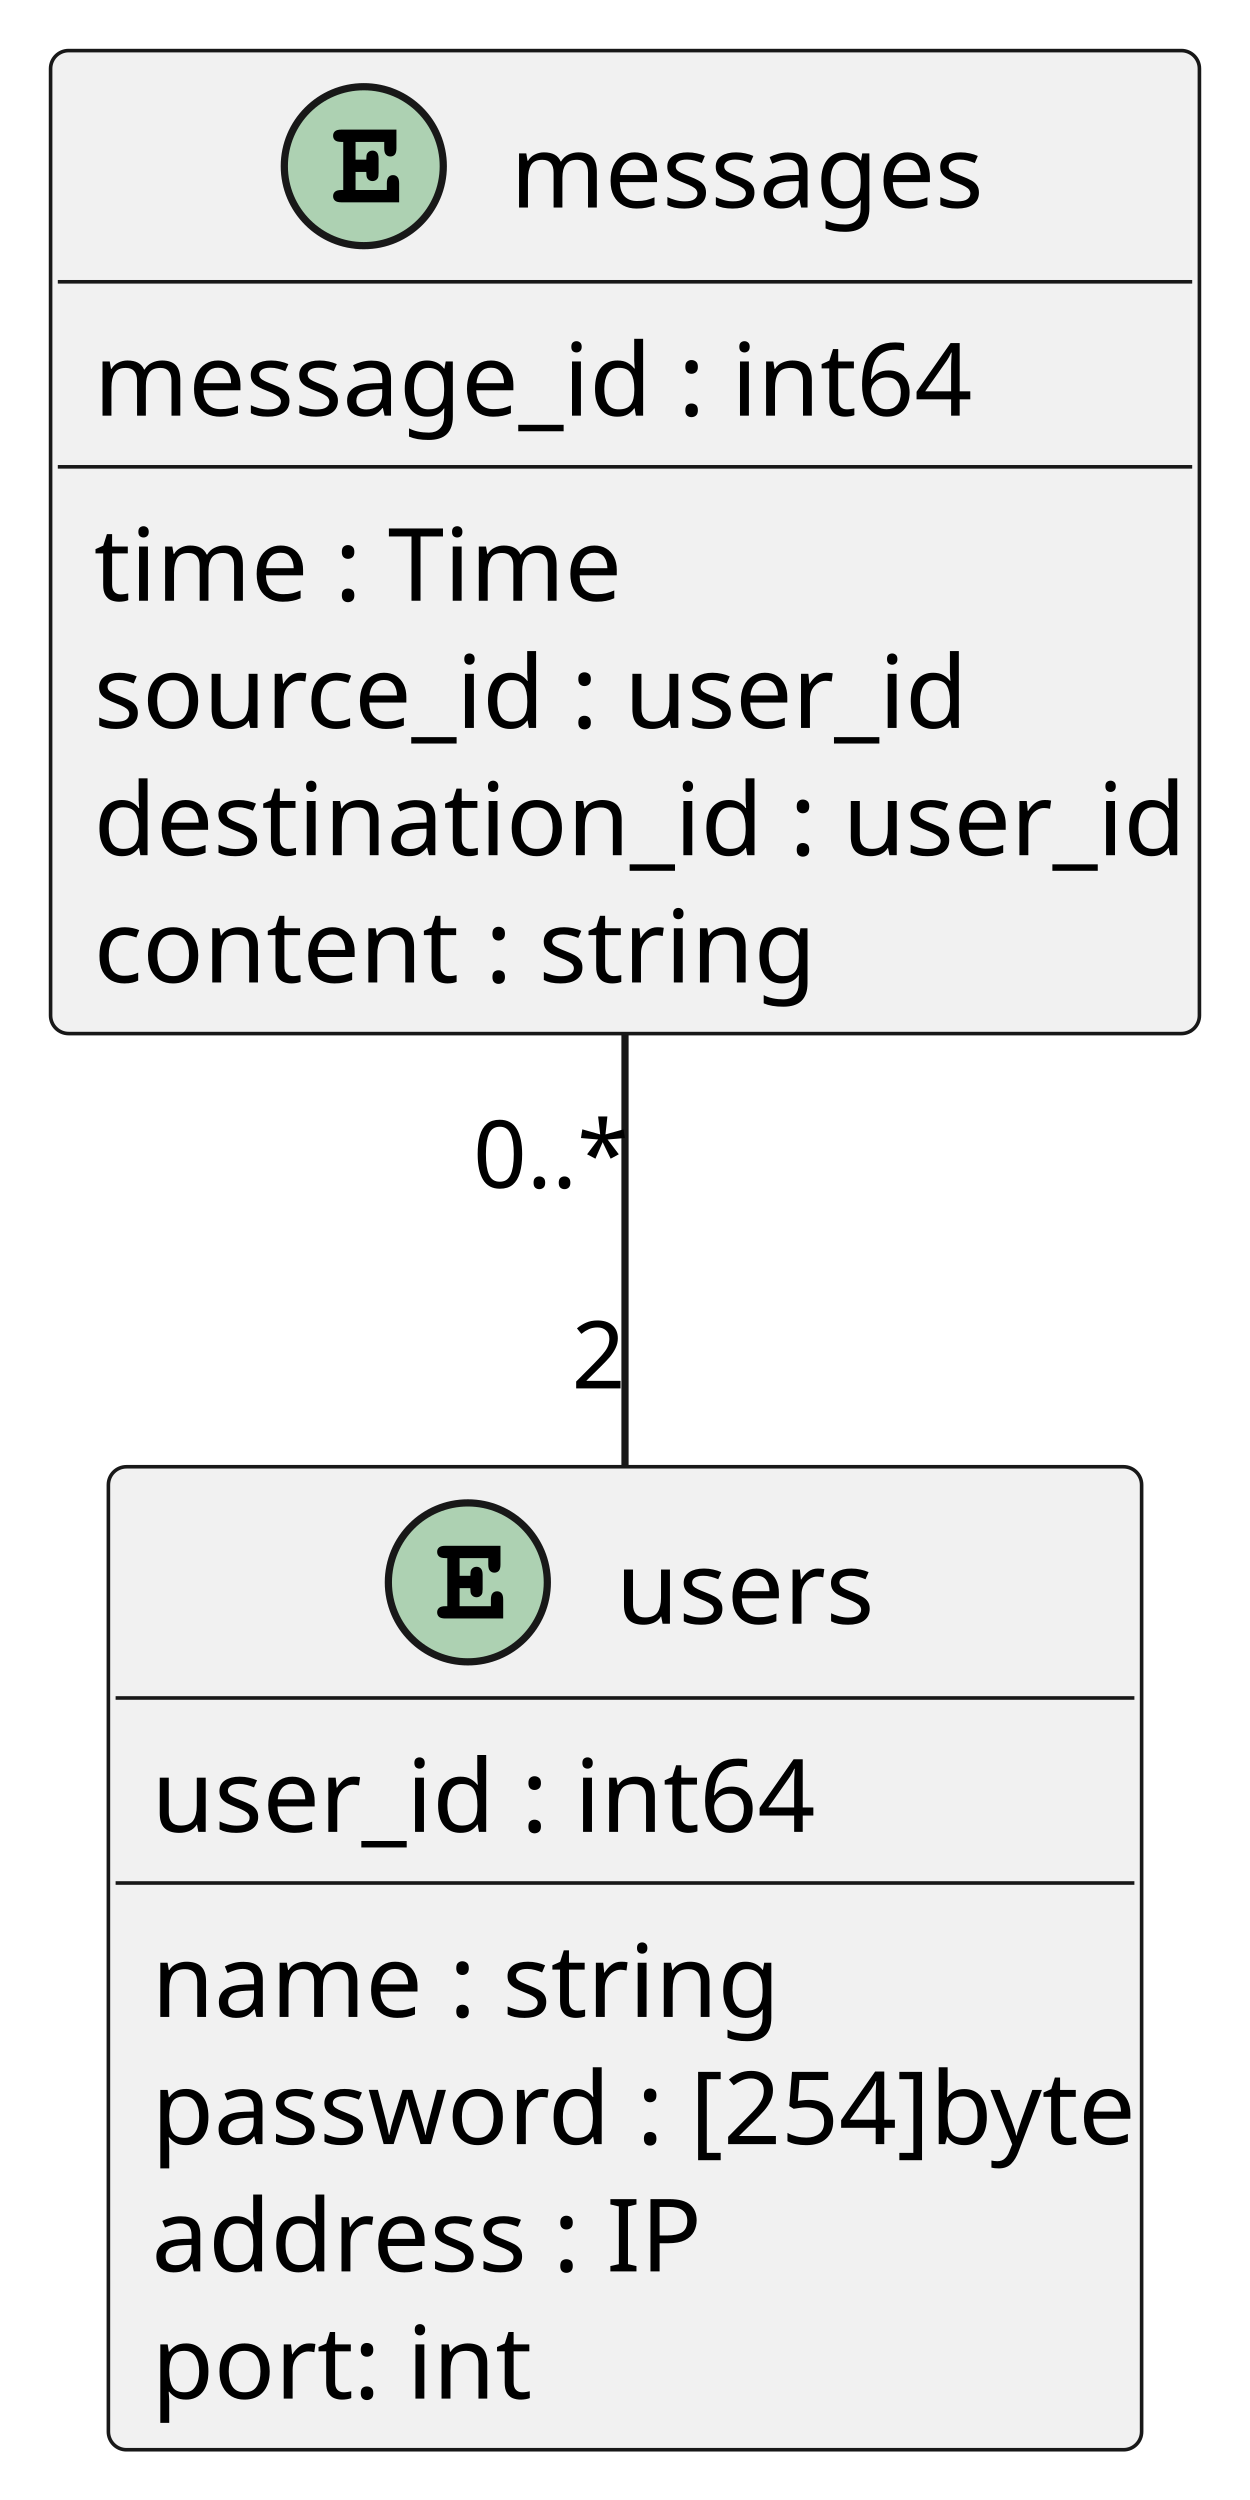
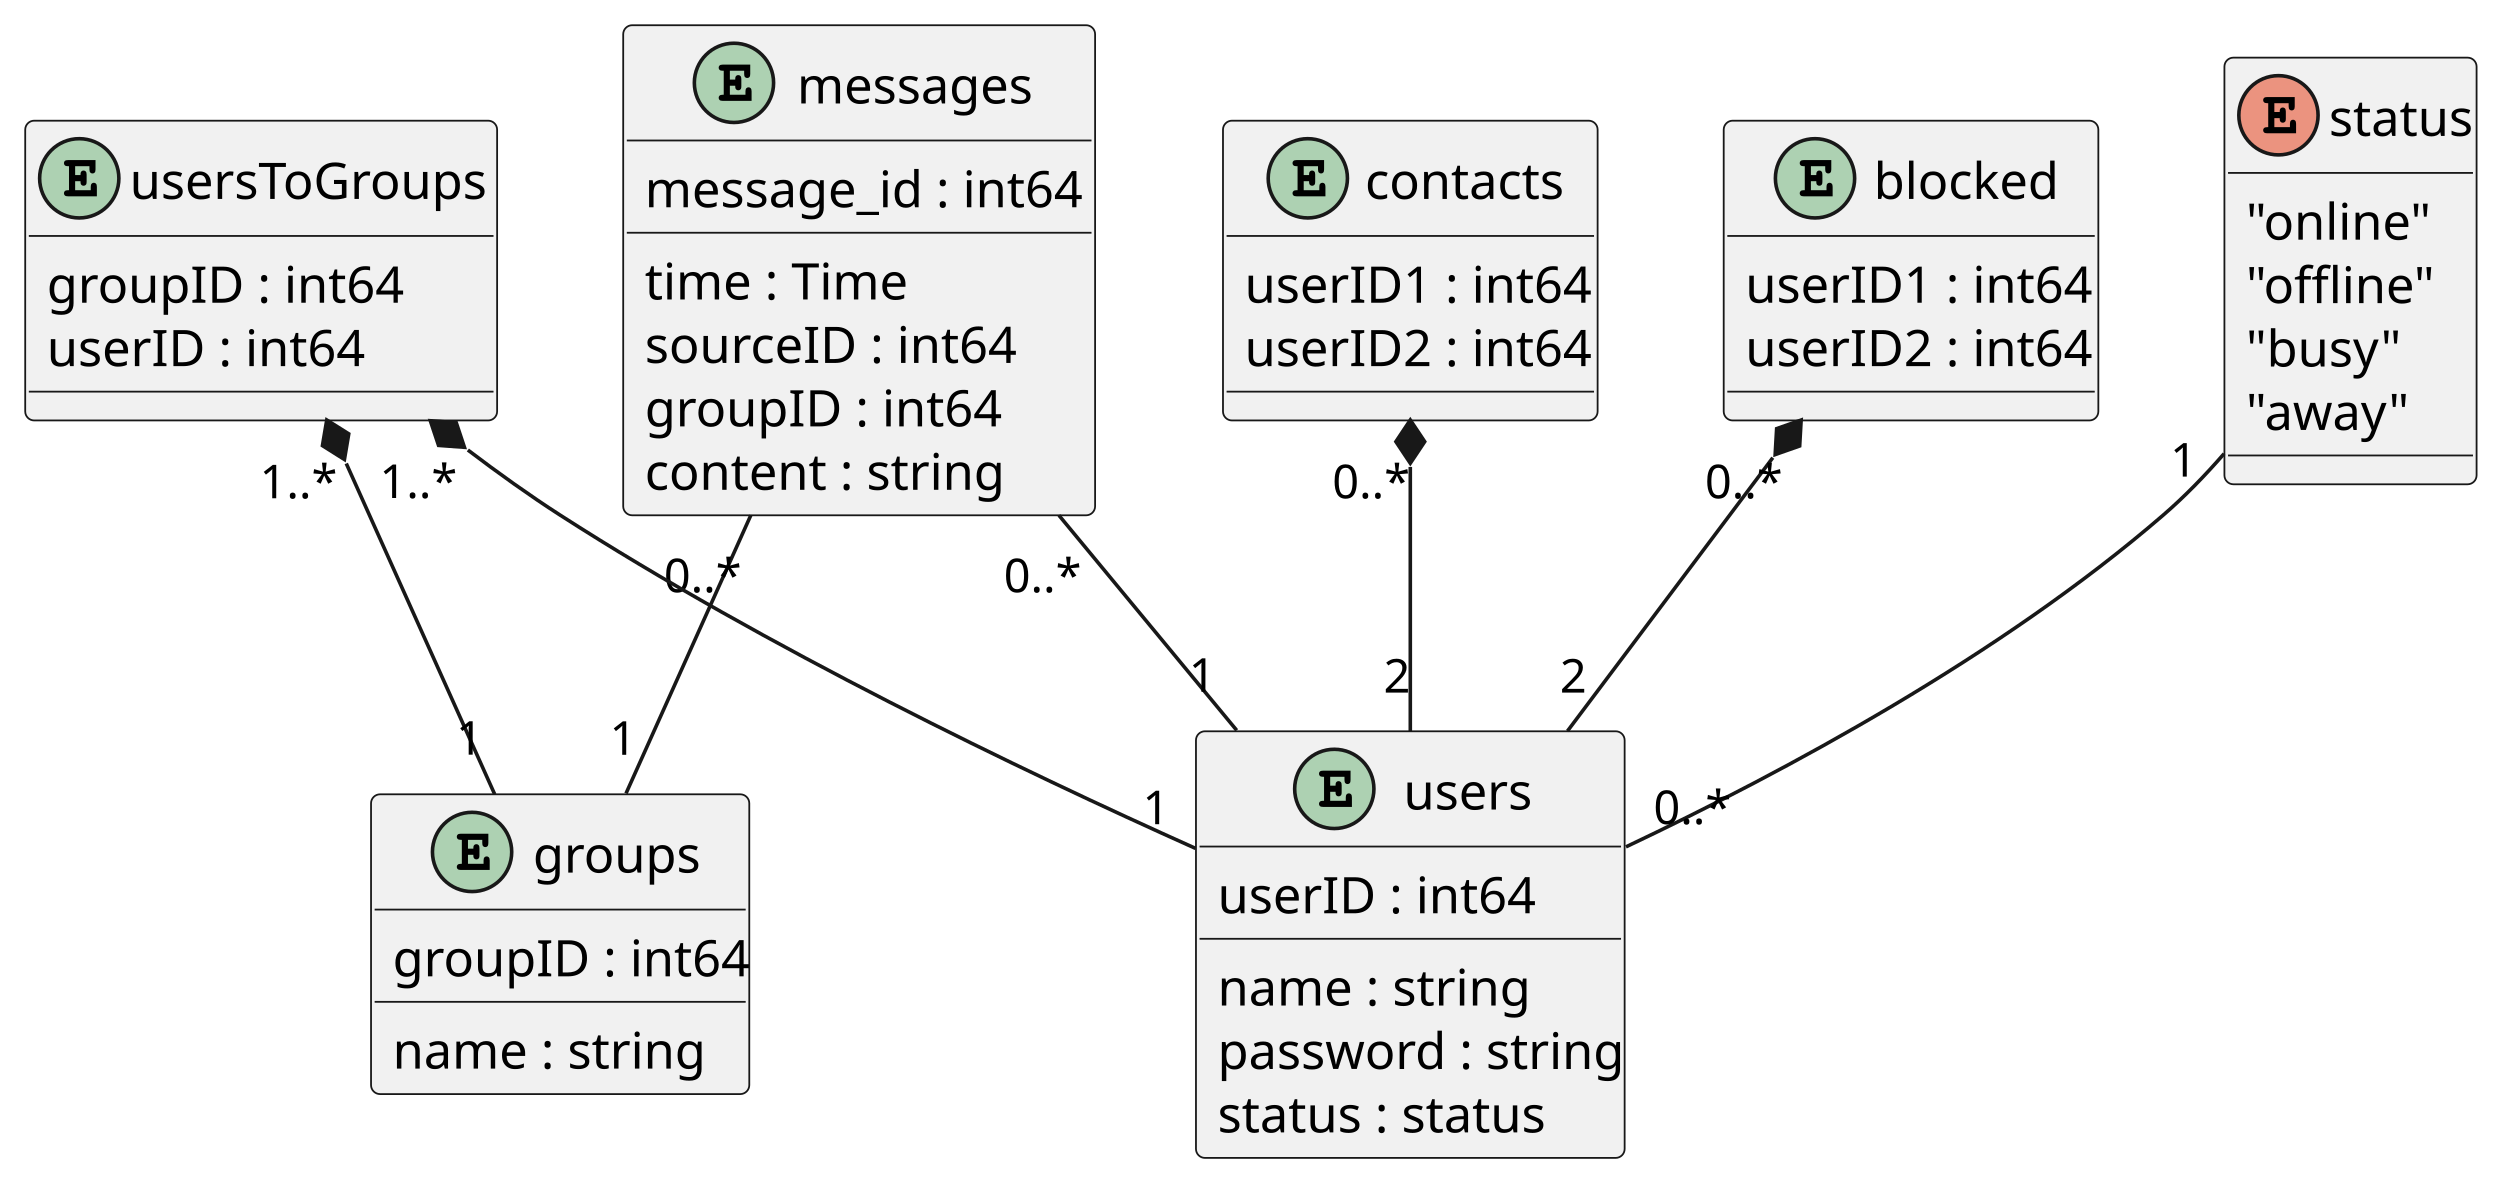
- <svg xmlns="http://www.w3.org/2000/svg" contentStyleType="text/css" height="346px" preserveAspectRatio="none" style="width:173px;height:346px;background:#FFFFFF;" version="1.1" viewBox="0 0 173 346" width="173px" zoomAndPan="magnify">
+ <svg xmlns="http://www.w3.org/2000/svg" contentStyleType="text/css" height="328px" preserveAspectRatio="none" style="width:694px;height:328px;background:#FFFFFF;" version="1.1" viewBox="0 0 694 328" width="694px" zoomAndPan="magnify">
  <defs />
  <g>
    <g id="elem_messages">
-       <rect codeLine="3" fill="#F1F1F1" height="136.047" id="messages" rx="2.5" ry="2.5" style="stroke:#181818;stroke-width:0.5;" width="159" x="7" y="7" />
-       <ellipse cx="50.35" cy="23" fill="#ADD1B2" rx="11" ry="11" style="stroke:#181818;stroke-width:1.0;" />
-       <path d="M49.209,23.797 L49.209,26.297 L53.538,26.297 L53.538,25.375 Q53.538,24.766 53.78,24.5 Q54.022,24.234 54.397,24.234 Q54.772,24.234 55.006,24.5 Q55.241,24.766 55.241,25.375 L55.241,28 L47.241,28 Q46.616,28 46.358,27.766 Q46.1,27.531 46.1,27.141 Q46.1,26.766 46.366,26.531 Q46.631,26.297 47.241,26.297 L47.506,26.297 L47.506,19.641 L47.241,19.641 Q46.616,19.641 46.358,19.406 Q46.1,19.172 46.1,18.781 Q46.1,18.406 46.358,18.172 Q46.616,17.938 47.241,17.938 L54.866,17.938 L54.866,20.531 Q54.866,21.141 54.639,21.398 Q54.413,21.656 54.022,21.656 Q53.647,21.656 53.413,21.398 Q53.178,21.141 53.178,20.531 L53.178,19.641 L49.209,19.641 L49.209,22.094 L50.694,22.094 Q50.694,21.438 50.819,21.25 Q51.084,20.844 51.553,20.844 Q51.928,20.844 52.163,21.102 Q52.397,21.359 52.397,21.969 L52.397,23.938 Q52.397,24.484 52.272,24.672 Q52.006,25.062 51.553,25.062 Q51.084,25.062 50.819,24.656 Q50.694,24.469 50.694,23.797 L49.209,23.797 Z " fill="#000000" />
-       <text fill="#000000" font-family="sans-serif" font-size="14" lengthAdjust="spacing" textLength="64" x="70.65" y="28.729">messages</text>
-       <line style="stroke:#181818;stroke-width:0.5;" x1="8" x2="165" y1="39" y2="39" />
-       <text fill="#000000" font-family="sans-serif" font-size="14" lengthAdjust="spacing" textLength="119" x="13" y="57.533">message_id : int64</text>
-       <line style="stroke:#181818;stroke-width:0.5;" x1="8" x2="165" y1="64.609" y2="64.609" />
-       <text fill="#000000" font-family="sans-serif" font-size="14" lengthAdjust="spacing" textLength="69" x="13" y="83.143">time : Time</text>
-       <text fill="#000000" font-family="sans-serif" font-size="14" lengthAdjust="spacing" textLength="121" x="13" y="100.752">source_id : user_id</text>
-       <text fill="#000000" font-family="sans-serif" font-size="14" lengthAdjust="spacing" textLength="147" x="13" y="118.361">destination_id : user_id</text>
-       <text fill="#000000" font-family="sans-serif" font-size="14" lengthAdjust="spacing" textLength="94" x="13" y="135.971">content : string</text>
+       <rect codeLine="2" fill="#F1F1F1" height="136.047" id="messages" rx="2.5" ry="2.5" style="stroke:#181818;stroke-width:0.5;" width="131" x="173" y="7" />
+       <ellipse cx="203.75" cy="23" fill="#ADD1B2" rx="11" ry="11" style="stroke:#181818;stroke-width:1.0;" />
+       <path d="M202.609,23.797 L202.609,26.297 L206.938,26.297 L206.938,25.375 Q206.938,24.766 207.18,24.5 Q207.422,24.234 207.797,24.234 Q208.172,24.234 208.406,24.5 Q208.641,24.766 208.641,25.375 L208.641,28 L200.641,28 Q200.016,28 199.758,27.766 Q199.5,27.531 199.5,27.141 Q199.5,26.766 199.766,26.531 Q200.031,26.297 200.641,26.297 L200.906,26.297 L200.906,19.641 L200.641,19.641 Q200.016,19.641 199.758,19.406 Q199.5,19.172 199.5,18.781 Q199.5,18.406 199.758,18.172 Q200.016,17.938 200.641,17.938 L208.266,17.938 L208.266,20.531 Q208.266,21.141 208.039,21.398 Q207.812,21.656 207.422,21.656 Q207.047,21.656 206.812,21.398 Q206.578,21.141 206.578,20.531 L206.578,19.641 L202.609,19.641 L202.609,22.094 L204.094,22.094 Q204.094,21.438 204.219,21.25 Q204.484,20.844 204.953,20.844 Q205.328,20.844 205.562,21.102 Q205.797,21.359 205.797,21.969 L205.797,23.938 Q205.797,24.484 205.672,24.672 Q205.406,25.062 204.953,25.062 Q204.484,25.062 204.219,24.656 Q204.094,24.469 204.094,23.797 L202.609,23.797 Z " fill="#000000" />
+       <text fill="#000000" font-family="sans-serif" font-size="14" lengthAdjust="spacing" textLength="64" x="221.25" y="28.729">messages</text>
+       <line style="stroke:#181818;stroke-width:0.5;" x1="174" x2="303" y1="39" y2="39" />
+       <text fill="#000000" font-family="sans-serif" font-size="14" lengthAdjust="spacing" textLength="119" x="179" y="57.533">message_id : int64</text>
+       <line style="stroke:#181818;stroke-width:0.5;" x1="174" x2="303" y1="64.609" y2="64.609" />
+       <text fill="#000000" font-family="sans-serif" font-size="14" lengthAdjust="spacing" textLength="69" x="179" y="83.143">time : Time</text>
+       <text fill="#000000" font-family="sans-serif" font-size="14" lengthAdjust="spacing" textLength="99" x="179" y="100.752">sourceID : int64</text>
+       <text fill="#000000" font-family="sans-serif" font-size="14" lengthAdjust="spacing" textLength="93" x="179" y="118.361">groupID : int64</text>
+       <text fill="#000000" font-family="sans-serif" font-size="14" lengthAdjust="spacing" textLength="94" x="179" y="135.971">content : string</text>
+     </g>
+     <g id="elem_contacts">
+       <rect codeLine="11" fill="#F1F1F1" height="83.219" id="contacts" rx="2.5" ry="2.5" style="stroke:#181818;stroke-width:0.5;" width="104" x="339.5" y="33.5" />
+       <ellipse cx="363.05" cy="49.5" fill="#ADD1B2" rx="11" ry="11" style="stroke:#181818;stroke-width:1.0;" />
+       <path d="M361.909,50.297 L361.909,52.797 L366.238,52.797 L366.238,51.875 Q366.238,51.266 366.48,51 Q366.722,50.734 367.097,50.734 Q367.472,50.734 367.706,51 Q367.941,51.266 367.941,51.875 L367.941,54.5 L359.941,54.5 Q359.316,54.5 359.058,54.266 Q358.8,54.031 358.8,53.641 Q358.8,53.266 359.066,53.031 Q359.331,52.797 359.941,52.797 L360.206,52.797 L360.206,46.141 L359.941,46.141 Q359.316,46.141 359.058,45.906 Q358.8,45.672 358.8,45.281 Q358.8,44.906 359.058,44.672 Q359.316,44.438 359.941,44.438 L367.566,44.438 L367.566,47.031 Q367.566,47.641 367.339,47.898 Q367.113,48.156 366.722,48.156 Q366.347,48.156 366.113,47.898 Q365.878,47.641 365.878,47.031 L365.878,46.141 L361.909,46.141 L361.909,48.594 L363.394,48.594 Q363.394,47.938 363.519,47.75 Q363.784,47.344 364.253,47.344 Q364.628,47.344 364.863,47.602 Q365.097,47.859 365.097,48.469 L365.097,50.438 Q365.097,50.984 364.972,51.172 Q364.706,51.562 364.253,51.562 Q363.784,51.562 363.519,51.156 Q363.394,50.969 363.394,50.297 L361.909,50.297 Z " fill="#000000" />
+       <text fill="#000000" font-family="sans-serif" font-size="14" lengthAdjust="spacing" textLength="53" x="378.95" y="55.228">contacts</text>
+       <line style="stroke:#181818;stroke-width:0.5;" x1="340.5" x2="442.5" y1="65.5" y2="65.5" />
+       <text fill="#000000" font-family="sans-serif" font-size="14" lengthAdjust="spacing" textLength="92" x="345.5" y="84.033">userID1 : int64</text>
+       <text fill="#000000" font-family="sans-serif" font-size="14" lengthAdjust="spacing" textLength="92" x="345.5" y="101.643">userID2 : int64</text>
+       <line style="stroke:#181818;stroke-width:0.5;" x1="340.5" x2="442.5" y1="108.719" y2="108.719" />
+     </g>
+     <g id="elem_blocked">
+       <rect codeLine="16" fill="#F1F1F1" height="83.219" id="blocked" rx="2.5" ry="2.5" style="stroke:#181818;stroke-width:0.5;" width="104" x="478.5" y="33.5" />
+       <ellipse cx="503.85" cy="49.5" fill="#ADD1B2" rx="11" ry="11" style="stroke:#181818;stroke-width:1.0;" />
+       <path d="M502.709,50.297 L502.709,52.797 L507.038,52.797 L507.038,51.875 Q507.038,51.266 507.28,51 Q507.522,50.734 507.897,50.734 Q508.272,50.734 508.506,51 Q508.741,51.266 508.741,51.875 L508.741,54.5 L500.741,54.5 Q500.116,54.5 499.858,54.266 Q499.6,54.031 499.6,53.641 Q499.6,53.266 499.866,53.031 Q500.131,52.797 500.741,52.797 L501.006,52.797 L501.006,46.141 L500.741,46.141 Q500.116,46.141 499.858,45.906 Q499.6,45.672 499.6,45.281 Q499.6,44.906 499.858,44.672 Q500.116,44.438 500.741,44.438 L508.366,44.438 L508.366,47.031 Q508.366,47.641 508.139,47.898 Q507.913,48.156 507.522,48.156 Q507.147,48.156 506.913,47.898 Q506.678,47.641 506.678,47.031 L506.678,46.141 L502.709,46.141 L502.709,48.594 L504.194,48.594 Q504.194,47.938 504.319,47.75 Q504.584,47.344 505.053,47.344 Q505.428,47.344 505.663,47.602 Q505.897,47.859 505.897,48.469 L505.897,50.438 Q505.897,50.984 505.772,51.172 Q505.506,51.562 505.053,51.562 Q504.584,51.562 504.319,51.156 Q504.194,50.969 504.194,50.297 L502.709,50.297 Z " fill="#000000" />
+       <text fill="#000000" font-family="sans-serif" font-size="14" lengthAdjust="spacing" textLength="49" x="520.15" y="55.228">blocked</text>
+       <line style="stroke:#181818;stroke-width:0.5;" x1="479.5" x2="581.5" y1="65.5" y2="65.5" />
+       <text fill="#000000" font-family="sans-serif" font-size="14" lengthAdjust="spacing" textLength="92" x="484.5" y="84.033">userID1 : int64</text>
+       <text fill="#000000" font-family="sans-serif" font-size="14" lengthAdjust="spacing" textLength="92" x="484.5" y="101.643">userID2 : int64</text>
+       <line style="stroke:#181818;stroke-width:0.5;" x1="479.5" x2="581.5" y1="108.719" y2="108.719" />
+     </g>
+     <g id="elem_usersToGroups">
+       <rect codeLine="21" fill="#F1F1F1" height="83.219" id="usersToGroups" rx="2.5" ry="2.5" style="stroke:#181818;stroke-width:0.5;" width="131" x="7" y="33.5" />
+       <ellipse cx="22" cy="49.5" fill="#ADD1B2" rx="11" ry="11" style="stroke:#181818;stroke-width:1.0;" />
+       <path d="M20.859,50.297 L20.859,52.797 L25.188,52.797 L25.188,51.875 Q25.188,51.266 25.43,51 Q25.672,50.734 26.047,50.734 Q26.422,50.734 26.656,51 Q26.891,51.266 26.891,51.875 L26.891,54.5 L18.891,54.5 Q18.266,54.5 18.008,54.266 Q17.75,54.031 17.75,53.641 Q17.75,53.266 18.016,53.031 Q18.281,52.797 18.891,52.797 L19.156,52.797 L19.156,46.141 L18.891,46.141 Q18.266,46.141 18.008,45.906 Q17.75,45.672 17.75,45.281 Q17.75,44.906 18.008,44.672 Q18.266,44.438 18.891,44.438 L26.516,44.438 L26.516,47.031 Q26.516,47.641 26.289,47.898 Q26.062,48.156 25.672,48.156 Q25.297,48.156 25.062,47.898 Q24.828,47.641 24.828,47.031 L24.828,46.141 L20.859,46.141 L20.859,48.594 L22.344,48.594 Q22.344,47.938 22.469,47.75 Q22.734,47.344 23.203,47.344 Q23.578,47.344 23.812,47.602 Q24.047,47.859 24.047,48.469 L24.047,50.438 Q24.047,50.984 23.922,51.172 Q23.656,51.562 23.203,51.562 Q22.734,51.562 22.469,51.156 Q22.344,50.969 22.344,50.297 L20.859,50.297 Z " fill="#000000" />
+       <text fill="#000000" font-family="sans-serif" font-size="14" lengthAdjust="spacing" textLength="99" x="36" y="55.228">usersToGroups</text>
+       <line style="stroke:#181818;stroke-width:0.5;" x1="8" x2="137" y1="65.5" y2="65.5" />
+       <text fill="#000000" font-family="sans-serif" font-size="14" lengthAdjust="spacing" textLength="93" x="13" y="84.033">groupID : int64</text>
+       <text fill="#000000" font-family="sans-serif" font-size="14" lengthAdjust="spacing" textLength="84" x="13" y="101.643">userID : int64</text>
+       <line style="stroke:#181818;stroke-width:0.5;" x1="8" x2="137" y1="108.719" y2="108.719" />
+     </g>
+     <g id="elem_groups">
+       <rect codeLine="26" fill="#F1F1F1" height="83.219" id="groups" rx="2.5" ry="2.5" style="stroke:#181818;stroke-width:0.5;" width="105" x="103" y="220.5" />
+       <ellipse cx="131.05" cy="236.5" fill="#ADD1B2" rx="11" ry="11" style="stroke:#181818;stroke-width:1.0;" />
+       <path d="M129.909,237.297 L129.909,239.797 L134.238,239.797 L134.238,238.875 Q134.238,238.266 134.48,238 Q134.722,237.734 135.097,237.734 Q135.472,237.734 135.706,238 Q135.941,238.266 135.941,238.875 L135.941,241.5 L127.941,241.5 Q127.316,241.5 127.058,241.266 Q126.8,241.031 126.8,240.641 Q126.8,240.266 127.066,240.031 Q127.331,239.797 127.941,239.797 L128.206,239.797 L128.206,233.141 L127.941,233.141 Q127.316,233.141 127.058,232.906 Q126.8,232.672 126.8,232.281 Q126.8,231.906 127.058,231.672 Q127.316,231.438 127.941,231.438 L135.566,231.438 L135.566,234.031 Q135.566,234.641 135.339,234.898 Q135.113,235.156 134.722,235.156 Q134.347,235.156 134.113,234.898 Q133.878,234.641 133.878,234.031 L133.878,233.141 L129.909,233.141 L129.909,235.594 L131.394,235.594 Q131.394,234.938 131.519,234.75 Q131.784,234.344 132.253,234.344 Q132.628,234.344 132.863,234.602 Q133.097,234.859 133.097,235.469 L133.097,237.438 Q133.097,237.984 132.972,238.172 Q132.706,238.562 132.253,238.562 Q131.784,238.562 131.519,238.156 Q131.394,237.969 131.394,237.297 L129.909,237.297 Z " fill="#000000" />
+       <text fill="#000000" font-family="sans-serif" font-size="14" lengthAdjust="spacing" textLength="44" x="147.95" y="242.228">groups</text>
+       <line style="stroke:#181818;stroke-width:0.5;" x1="104" x2="207" y1="252.5" y2="252.5" />
+       <text fill="#000000" font-family="sans-serif" font-size="14" lengthAdjust="spacing" textLength="93" x="109" y="271.033">groupID : int64</text>
+       <line style="stroke:#181818;stroke-width:0.5;" x1="104" x2="207" y1="278.109" y2="278.109" />
+       <text fill="#000000" font-family="sans-serif" font-size="14" lengthAdjust="spacing" textLength="82" x="109" y="296.643">name : string</text>
    </g>
    <g id="elem_users">
-       <rect codeLine="12" fill="#F1F1F1" height="136.047" id="users" rx="2.5" ry="2.5" style="stroke:#181818;stroke-width:0.5;" width="143" x="15" y="203" />
-       <ellipse cx="64.75" cy="219" fill="#ADD1B2" rx="11" ry="11" style="stroke:#181818;stroke-width:1.0;" />
-       <path d="M63.609,219.797 L63.609,222.297 L67.938,222.297 L67.938,221.375 Q67.938,220.766 68.18,220.5 Q68.422,220.234 68.797,220.234 Q69.172,220.234 69.406,220.5 Q69.641,220.766 69.641,221.375 L69.641,224 L61.641,224 Q61.016,224 60.758,223.766 Q60.5,223.531 60.5,223.141 Q60.5,222.766 60.766,222.531 Q61.031,222.297 61.641,222.297 L61.906,222.297 L61.906,215.641 L61.641,215.641 Q61.016,215.641 60.758,215.406 Q60.5,215.172 60.5,214.781 Q60.5,214.406 60.758,214.172 Q61.016,213.938 61.641,213.938 L69.266,213.938 L69.266,216.531 Q69.266,217.141 69.039,217.398 Q68.812,217.656 68.422,217.656 Q68.047,217.656 67.812,217.398 Q67.578,217.141 67.578,216.531 L67.578,215.641 L63.609,215.641 L63.609,218.094 L65.094,218.094 Q65.094,217.438 65.219,217.25 Q65.484,216.844 65.953,216.844 Q66.328,216.844 66.562,217.102 Q66.797,217.359 66.797,217.969 L66.797,219.938 Q66.797,220.484 66.672,220.672 Q66.406,221.062 65.953,221.062 Q65.484,221.062 65.219,220.656 Q65.094,220.469 65.094,219.797 L63.609,219.797 Z " fill="#000000" />
-       <text fill="#000000" font-family="sans-serif" font-size="14" lengthAdjust="spacing" textLength="35" x="85.25" y="224.728">users</text>
-       <line style="stroke:#181818;stroke-width:0.5;" x1="16" x2="157" y1="235" y2="235" />
-       <text fill="#000000" font-family="sans-serif" font-size="14" lengthAdjust="spacing" textLength="90" x="21" y="253.533">user_id : int64</text>
-       <line style="stroke:#181818;stroke-width:0.5;" x1="16" x2="157" y1="260.609" y2="260.609" />
-       <text fill="#000000" font-family="sans-serif" font-size="14" lengthAdjust="spacing" textLength="82" x="21" y="279.143">name : string</text>
-       <text fill="#000000" font-family="sans-serif" font-size="14" lengthAdjust="spacing" textLength="131" x="21" y="296.752">password : [254]byte</text>
-       <text fill="#000000" font-family="sans-serif" font-size="14" lengthAdjust="spacing" textLength="75" x="21" y="314.361">address : IP</text>
-       <text fill="#000000" font-family="sans-serif" font-size="14" lengthAdjust="spacing" textLength="48" x="21" y="331.971">port: int</text>
+       <rect codeLine="32" fill="#F1F1F1" height="118.438" id="users" rx="2.5" ry="2.5" style="stroke:#181818;stroke-width:0.5;" width="119" x="332" y="203" />
+       <ellipse cx="370.4" cy="219" fill="#ADD1B2" rx="11" ry="11" style="stroke:#181818;stroke-width:1.0;" />
+       <path d="M369.259,219.797 L369.259,222.297 L373.587,222.297 L373.587,221.375 Q373.587,220.766 373.83,220.5 Q374.072,220.234 374.447,220.234 Q374.822,220.234 375.056,220.5 Q375.291,220.766 375.291,221.375 L375.291,224 L367.291,224 Q366.666,224 366.408,223.766 Q366.15,223.531 366.15,223.141 Q366.15,222.766 366.416,222.531 Q366.681,222.297 367.291,222.297 L367.556,222.297 L367.556,215.641 L367.291,215.641 Q366.666,215.641 366.408,215.406 Q366.15,215.172 366.15,214.781 Q366.15,214.406 366.408,214.172 Q366.666,213.938 367.291,213.938 L374.916,213.938 L374.916,216.531 Q374.916,217.141 374.689,217.398 Q374.462,217.656 374.072,217.656 Q373.697,217.656 373.462,217.398 Q373.228,217.141 373.228,216.531 L373.228,215.641 L369.259,215.641 L369.259,218.094 L370.744,218.094 Q370.744,217.438 370.869,217.25 Q371.134,216.844 371.603,216.844 Q371.978,216.844 372.212,217.102 Q372.447,217.359 372.447,217.969 L372.447,219.938 Q372.447,220.484 372.322,220.672 Q372.056,221.062 371.603,221.062 Q371.134,221.062 370.869,220.656 Q370.744,220.469 370.744,219.797 L369.259,219.797 Z " fill="#000000" />
+       <text fill="#000000" font-family="sans-serif" font-size="14" lengthAdjust="spacing" textLength="35" x="389.6" y="224.728">users</text>
+       <line style="stroke:#181818;stroke-width:0.5;" x1="333" x2="450" y1="235" y2="235" />
+       <text fill="#000000" font-family="sans-serif" font-size="14" lengthAdjust="spacing" textLength="84" x="338" y="253.533">userID : int64</text>
+       <line style="stroke:#181818;stroke-width:0.5;" x1="333" x2="450" y1="260.609" y2="260.609" />
+       <text fill="#000000" font-family="sans-serif" font-size="14" lengthAdjust="spacing" textLength="82" x="338" y="279.143">name : string</text>
+       <text fill="#000000" font-family="sans-serif" font-size="14" lengthAdjust="spacing" textLength="107" x="338" y="296.752">password : string</text>
+       <text fill="#000000" font-family="sans-serif" font-size="14" lengthAdjust="spacing" textLength="88" x="338" y="314.361">status : status</text>
+     </g>
+     <g id="elem_status">
+       <rect codeLine="40" fill="#F1F1F1" height="118.438" id="status" rx="2.5" ry="2.5" style="stroke:#181818;stroke-width:0.5;" width="70" x="617.5" y="16" />
+       <ellipse cx="632.5" cy="32" fill="#EB937F" rx="11" ry="11" style="stroke:#181818;stroke-width:1.0;" />
+       <path d="M631.359,32.797 L631.359,35.297 L635.688,35.297 L635.688,34.375 Q635.688,33.766 635.93,33.5 Q636.172,33.234 636.547,33.234 Q636.922,33.234 637.156,33.5 Q637.391,33.766 637.391,34.375 L637.391,37 L629.391,37 Q628.766,37 628.508,36.766 Q628.25,36.531 628.25,36.141 Q628.25,35.766 628.516,35.531 Q628.781,35.297 629.391,35.297 L629.656,35.297 L629.656,28.641 L629.391,28.641 Q628.766,28.641 628.508,28.406 Q628.25,28.172 628.25,27.781 Q628.25,27.406 628.508,27.172 Q628.766,26.938 629.391,26.938 L637.016,26.938 L637.016,29.531 Q637.016,30.141 636.789,30.398 Q636.562,30.656 636.172,30.656 Q635.797,30.656 635.562,30.398 Q635.328,30.141 635.328,29.531 L635.328,28.641 L631.359,28.641 L631.359,31.094 L632.844,31.094 Q632.844,30.438 632.969,30.25 Q633.234,29.844 633.703,29.844 Q634.078,29.844 634.312,30.102 Q634.547,30.359 634.547,30.969 L634.547,32.938 Q634.547,33.484 634.422,33.672 Q634.156,34.062 633.703,34.062 Q633.234,34.062 632.969,33.656 Q632.844,33.469 632.844,32.797 L631.359,32.797 Z " fill="#000000" />
+       <text fill="#000000" font-family="sans-serif" font-size="14" lengthAdjust="spacing" textLength="38" x="646.5" y="37.728">status</text>
+       <line style="stroke:#181818;stroke-width:0.5;" x1="618.5" x2="686.5" y1="48" y2="48" />
+       <text fill="#000000" font-family="sans-serif" font-size="14" lengthAdjust="spacing" textLength="48" x="623.5" y="66.533">"online"</text>
+       <text fill="#000000" font-family="sans-serif" font-size="14" lengthAdjust="spacing" textLength="48" x="623.5" y="84.143">"offline"</text>
+       <text fill="#000000" font-family="sans-serif" font-size="14" lengthAdjust="spacing" textLength="40" x="623.5" y="101.752">"busy"</text>
+       <text fill="#000000" font-family="sans-serif" font-size="14" lengthAdjust="spacing" textLength="42" x="623.5" y="119.361">"away"</text>
+       <line style="stroke:#181818;stroke-width:0.5;" x1="618.5" x2="686.5" y1="126.438" y2="126.438" />
    </g>
    <g id="link_messages_users">
-       <path codeLine="22" d="M86.5,143.04 C86.5,162.42 86.5,183.58 86.5,202.96 " fill="none" id="messages-users" style="stroke:#181818;stroke-width:1.0;" />
-       <text fill="#000000" font-family="sans-serif" font-size="13" lengthAdjust="spacing" textLength="20" x="65.469" y="164.393">0..*</text>
-       <text fill="#000000" font-family="sans-serif" font-size="13" lengthAdjust="spacing" textLength="7" x="79.117" y="192.155">2</text>
+       <path codeLine="48" d="M293.95,143.05 C310.12,162.59 327.64,183.78 343.31,202.74 " fill="none" id="messages-users" style="stroke:#181818;stroke-width:1.0;" />
+       <text fill="#000000" font-family="sans-serif" font-size="13" lengthAdjust="spacing" textLength="20" x="278.637" y="164.404">0..*</text>
+       <text fill="#000000" font-family="sans-serif" font-size="13" lengthAdjust="spacing" textLength="7" x="330.01" y="192.033">1</text>
+     </g>
+     <g id="link_messages_groups">
+       <path codeLine="49" d="M208.42,143.05 C196.82,168.9 183.93,197.63 173.78,220.26 " fill="none" id="messages-groups" style="stroke:#181818;stroke-width:1.0;" />
+       <text fill="#000000" font-family="sans-serif" font-size="13" lengthAdjust="spacing" textLength="20" x="184.287" y="164.404">0..*</text>
+       <text fill="#000000" font-family="sans-serif" font-size="13" lengthAdjust="spacing" textLength="7" x="169.228" y="209.528">1</text>
+     </g>
+     <g id="link_contacts_users">
+       <path codeLine="51" d="M391.5,129.62 C391.5,152.6 391.5,179.5 391.5,202.95 " fill="none" id="contacts-backto-users" style="stroke:#181818;stroke-width:1.0;" />
+       <polygon fill="#181818" points="391.5,116.6,387.5,122.6,391.5,128.6,395.5,122.6,391.5,116.6" style="stroke:#181818;stroke-width:1.0;" />
+       <text fill="#000000" font-family="sans-serif" font-size="13" lengthAdjust="spacing" textLength="20" x="369.844" y="138.321">0..*</text>
+       <text fill="#000000" font-family="sans-serif" font-size="13" lengthAdjust="spacing" textLength="7" x="384.073" y="192.268">2</text>
+     </g>
+     <g id="link_blocked_users">
+       <path codeLine="52" d="M492.13,127.06 C474.46,150.59 453.4,178.62 435.12,202.95 " fill="none" id="blocked-backto-users" style="stroke:#181818;stroke-width:1.0;" />
+       <polygon fill="#181818" points="500,116.6,493.196,118.99,492.785,126.189,499.589,123.799,500,116.6" style="stroke:#181818;stroke-width:1.0;" />
+       <text fill="#000000" font-family="sans-serif" font-size="13" lengthAdjust="spacing" textLength="20" x="473.292" y="138.321">0..*</text>
+       <text fill="#000000" font-family="sans-serif" font-size="13" lengthAdjust="spacing" textLength="7" x="433.01" y="192.268">2</text>
+     </g>
+     <g id="link_status_users">
+       <path codeLine="53" d="M617.4,125.95 C612.1,132.04 606.41,137.9 600.5,143 C555.4,181.95 495.48,214.2 451.36,235.09 " fill="none" id="status-users" style="stroke:#181818;stroke-width:1.0;" />
+       <text fill="#000000" font-family="sans-serif" font-size="13" lengthAdjust="spacing" textLength="7" x="602.439" y="132.295">1</text>
+       <text fill="#000000" font-family="sans-serif" font-size="13" lengthAdjust="spacing" textLength="20" x="459.001" y="228.762">0..*</text>
+     </g>
+     <g id="link_usersToGroups_users">
+       <path codeLine="54" d="M129.88,124.92 C138.27,131.29 146.96,137.51 155.5,143 C212.72,179.79 282.97,213.6 331.87,235.51 " fill="none" id="usersToGroups-backto-users" style="stroke:#181818;stroke-width:1.0;" />
+       <polygon fill="#181818" points="119.46,116.8,121.737,123.642,128.929,124.172,126.652,117.33,119.46,116.8" style="stroke:#181818;stroke-width:1.0;" />
+       <text fill="#000000" font-family="sans-serif" font-size="13" lengthAdjust="spacing" textLength="20" x="105.35" y="138.243">1..*</text>
+       <text fill="#000000" font-family="sans-serif" font-size="13" lengthAdjust="spacing" textLength="7" x="317.176" y="228.796">1</text>
+     </g>
+     <g id="link_usersToGroups_groups">
+       <path codeLine="55" d="M96.12,128.66 C109.21,157.82 125.23,193.53 137.33,220.5 " fill="none" id="usersToGroups-backto-groups" style="stroke:#181818;stroke-width:1.0;" />
+       <polygon fill="#181818" points="90.71,116.6,89.511,123.711,95.613,127.553,96.812,120.442,90.71,116.6" style="stroke:#181818;stroke-width:1.0;" />
+       <text fill="#000000" font-family="sans-serif" font-size="13" lengthAdjust="spacing" textLength="20" x="72.07" y="138.321">1..*</text>
+       <text fill="#000000" font-family="sans-serif" font-size="13" lengthAdjust="spacing" textLength="7" x="126.606" y="209.499">1</text>
    </g>
  </g>
</svg>
